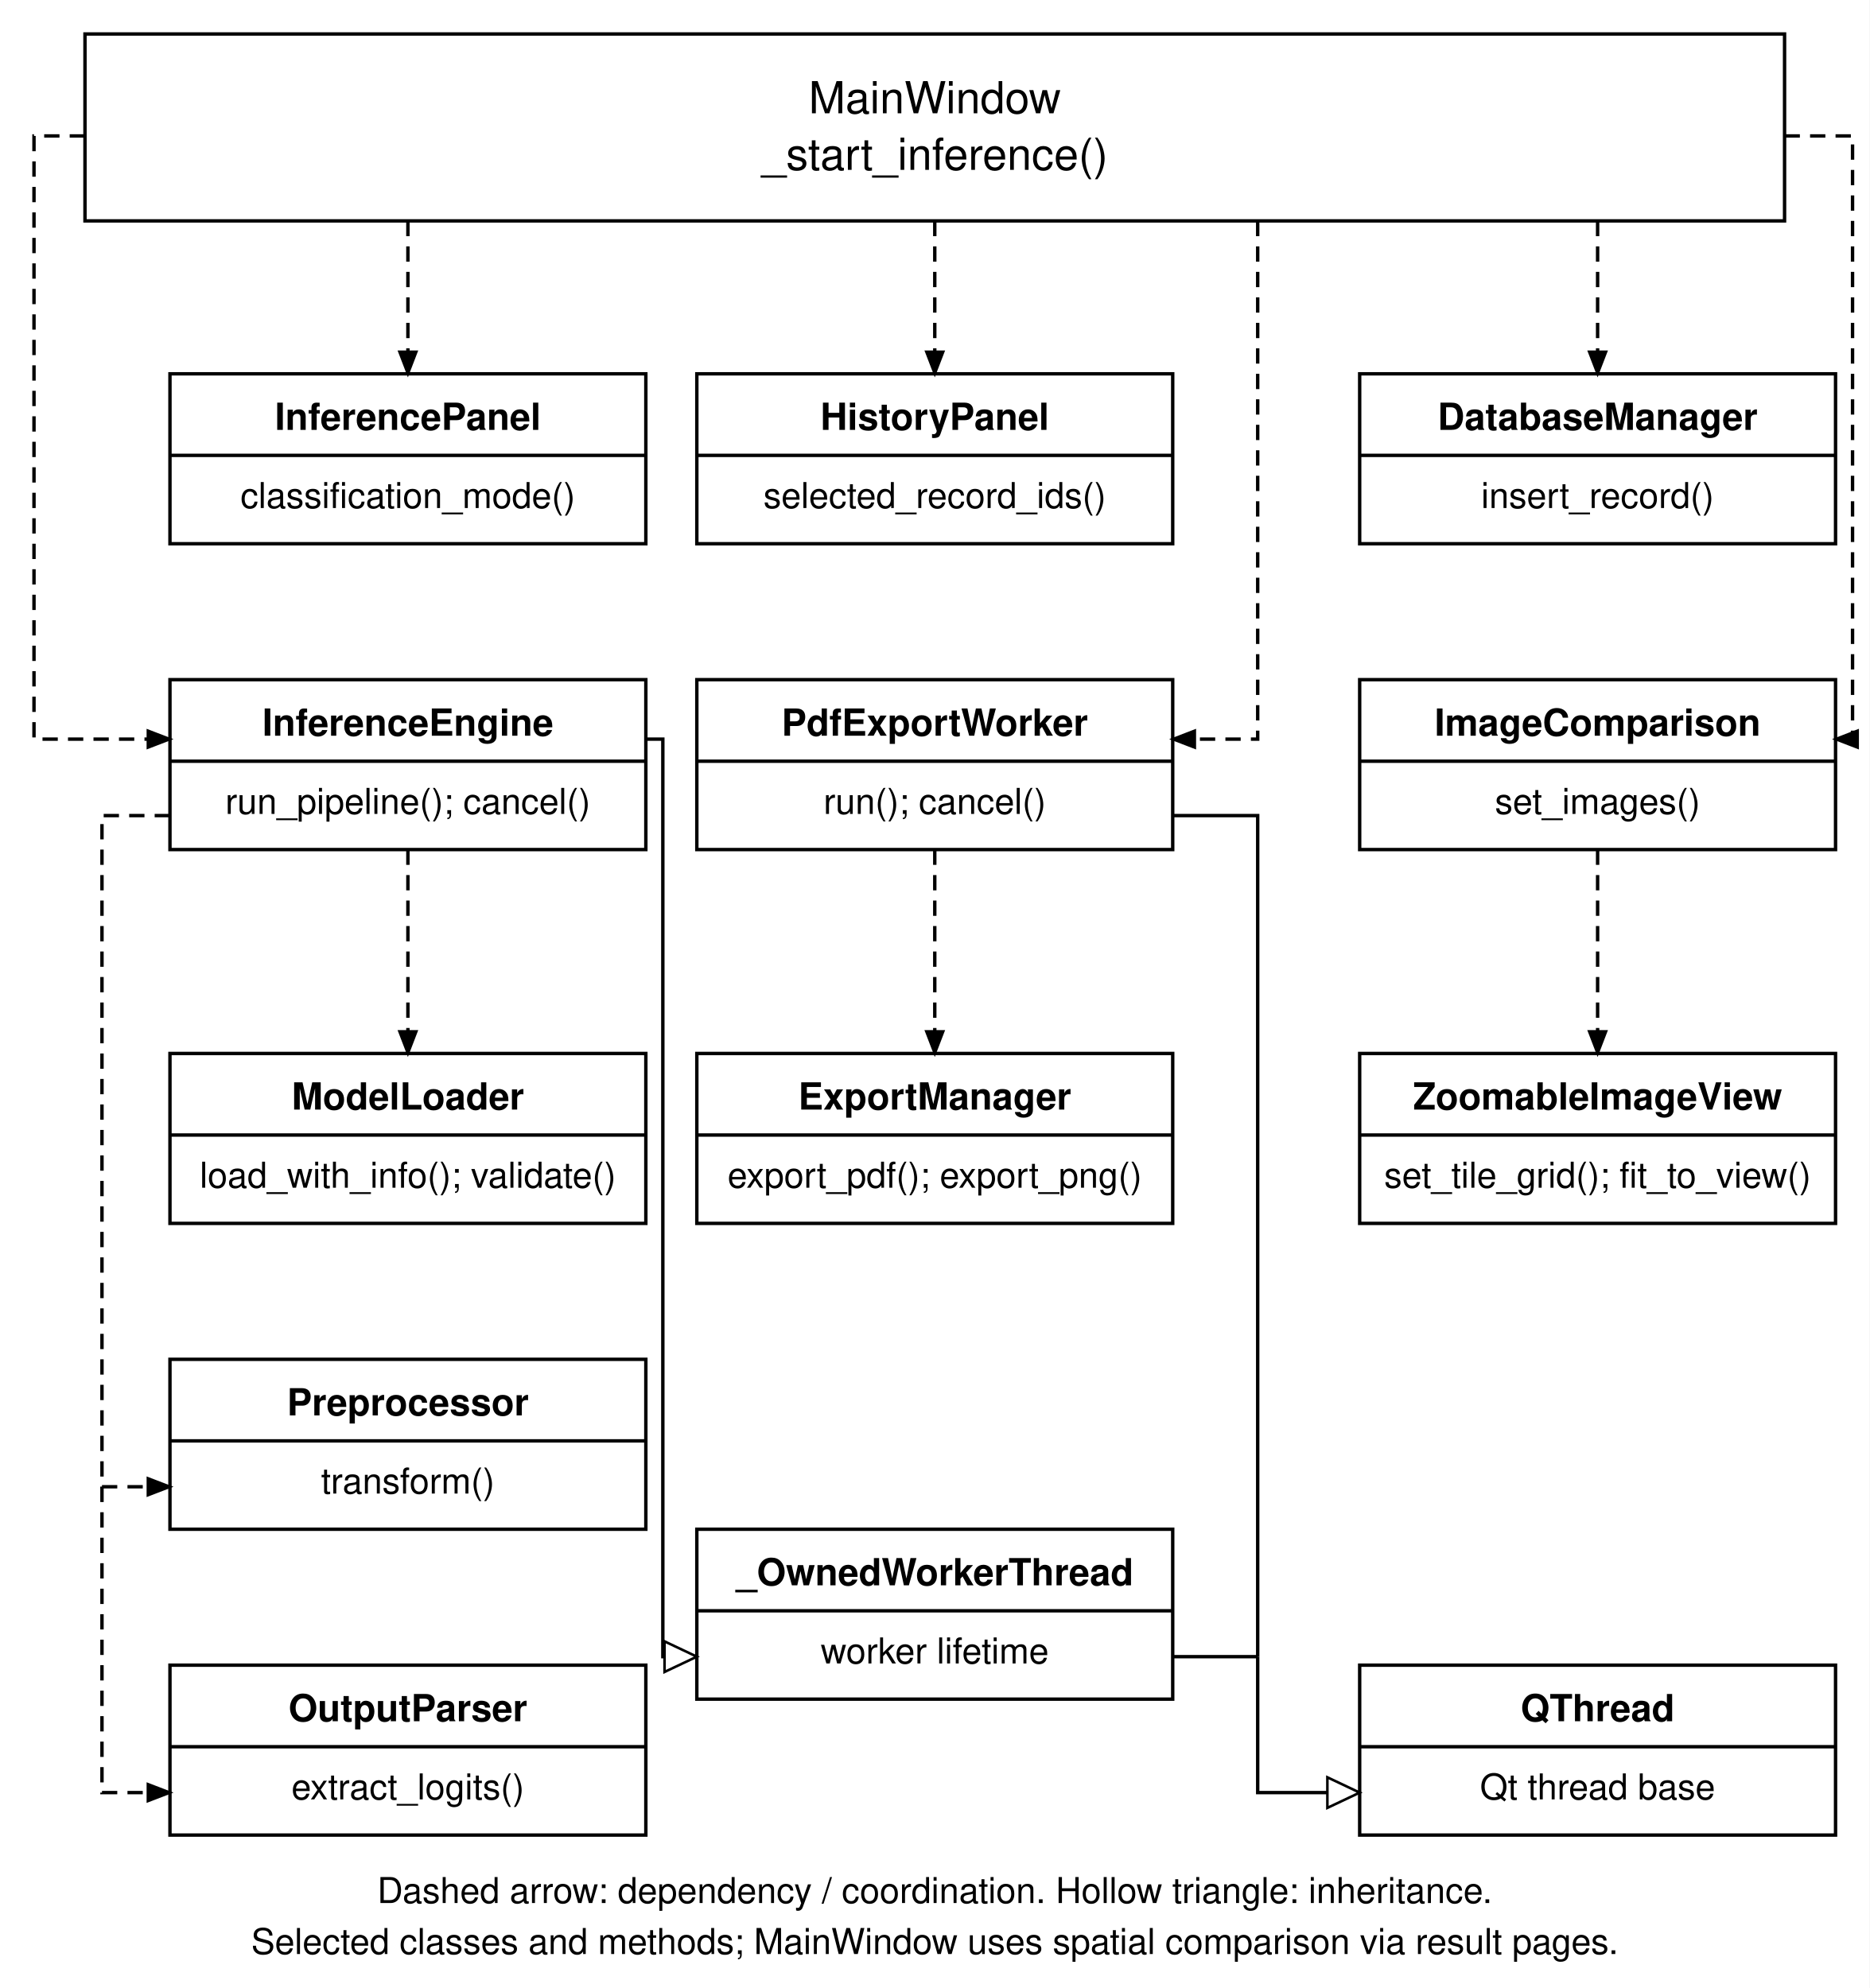
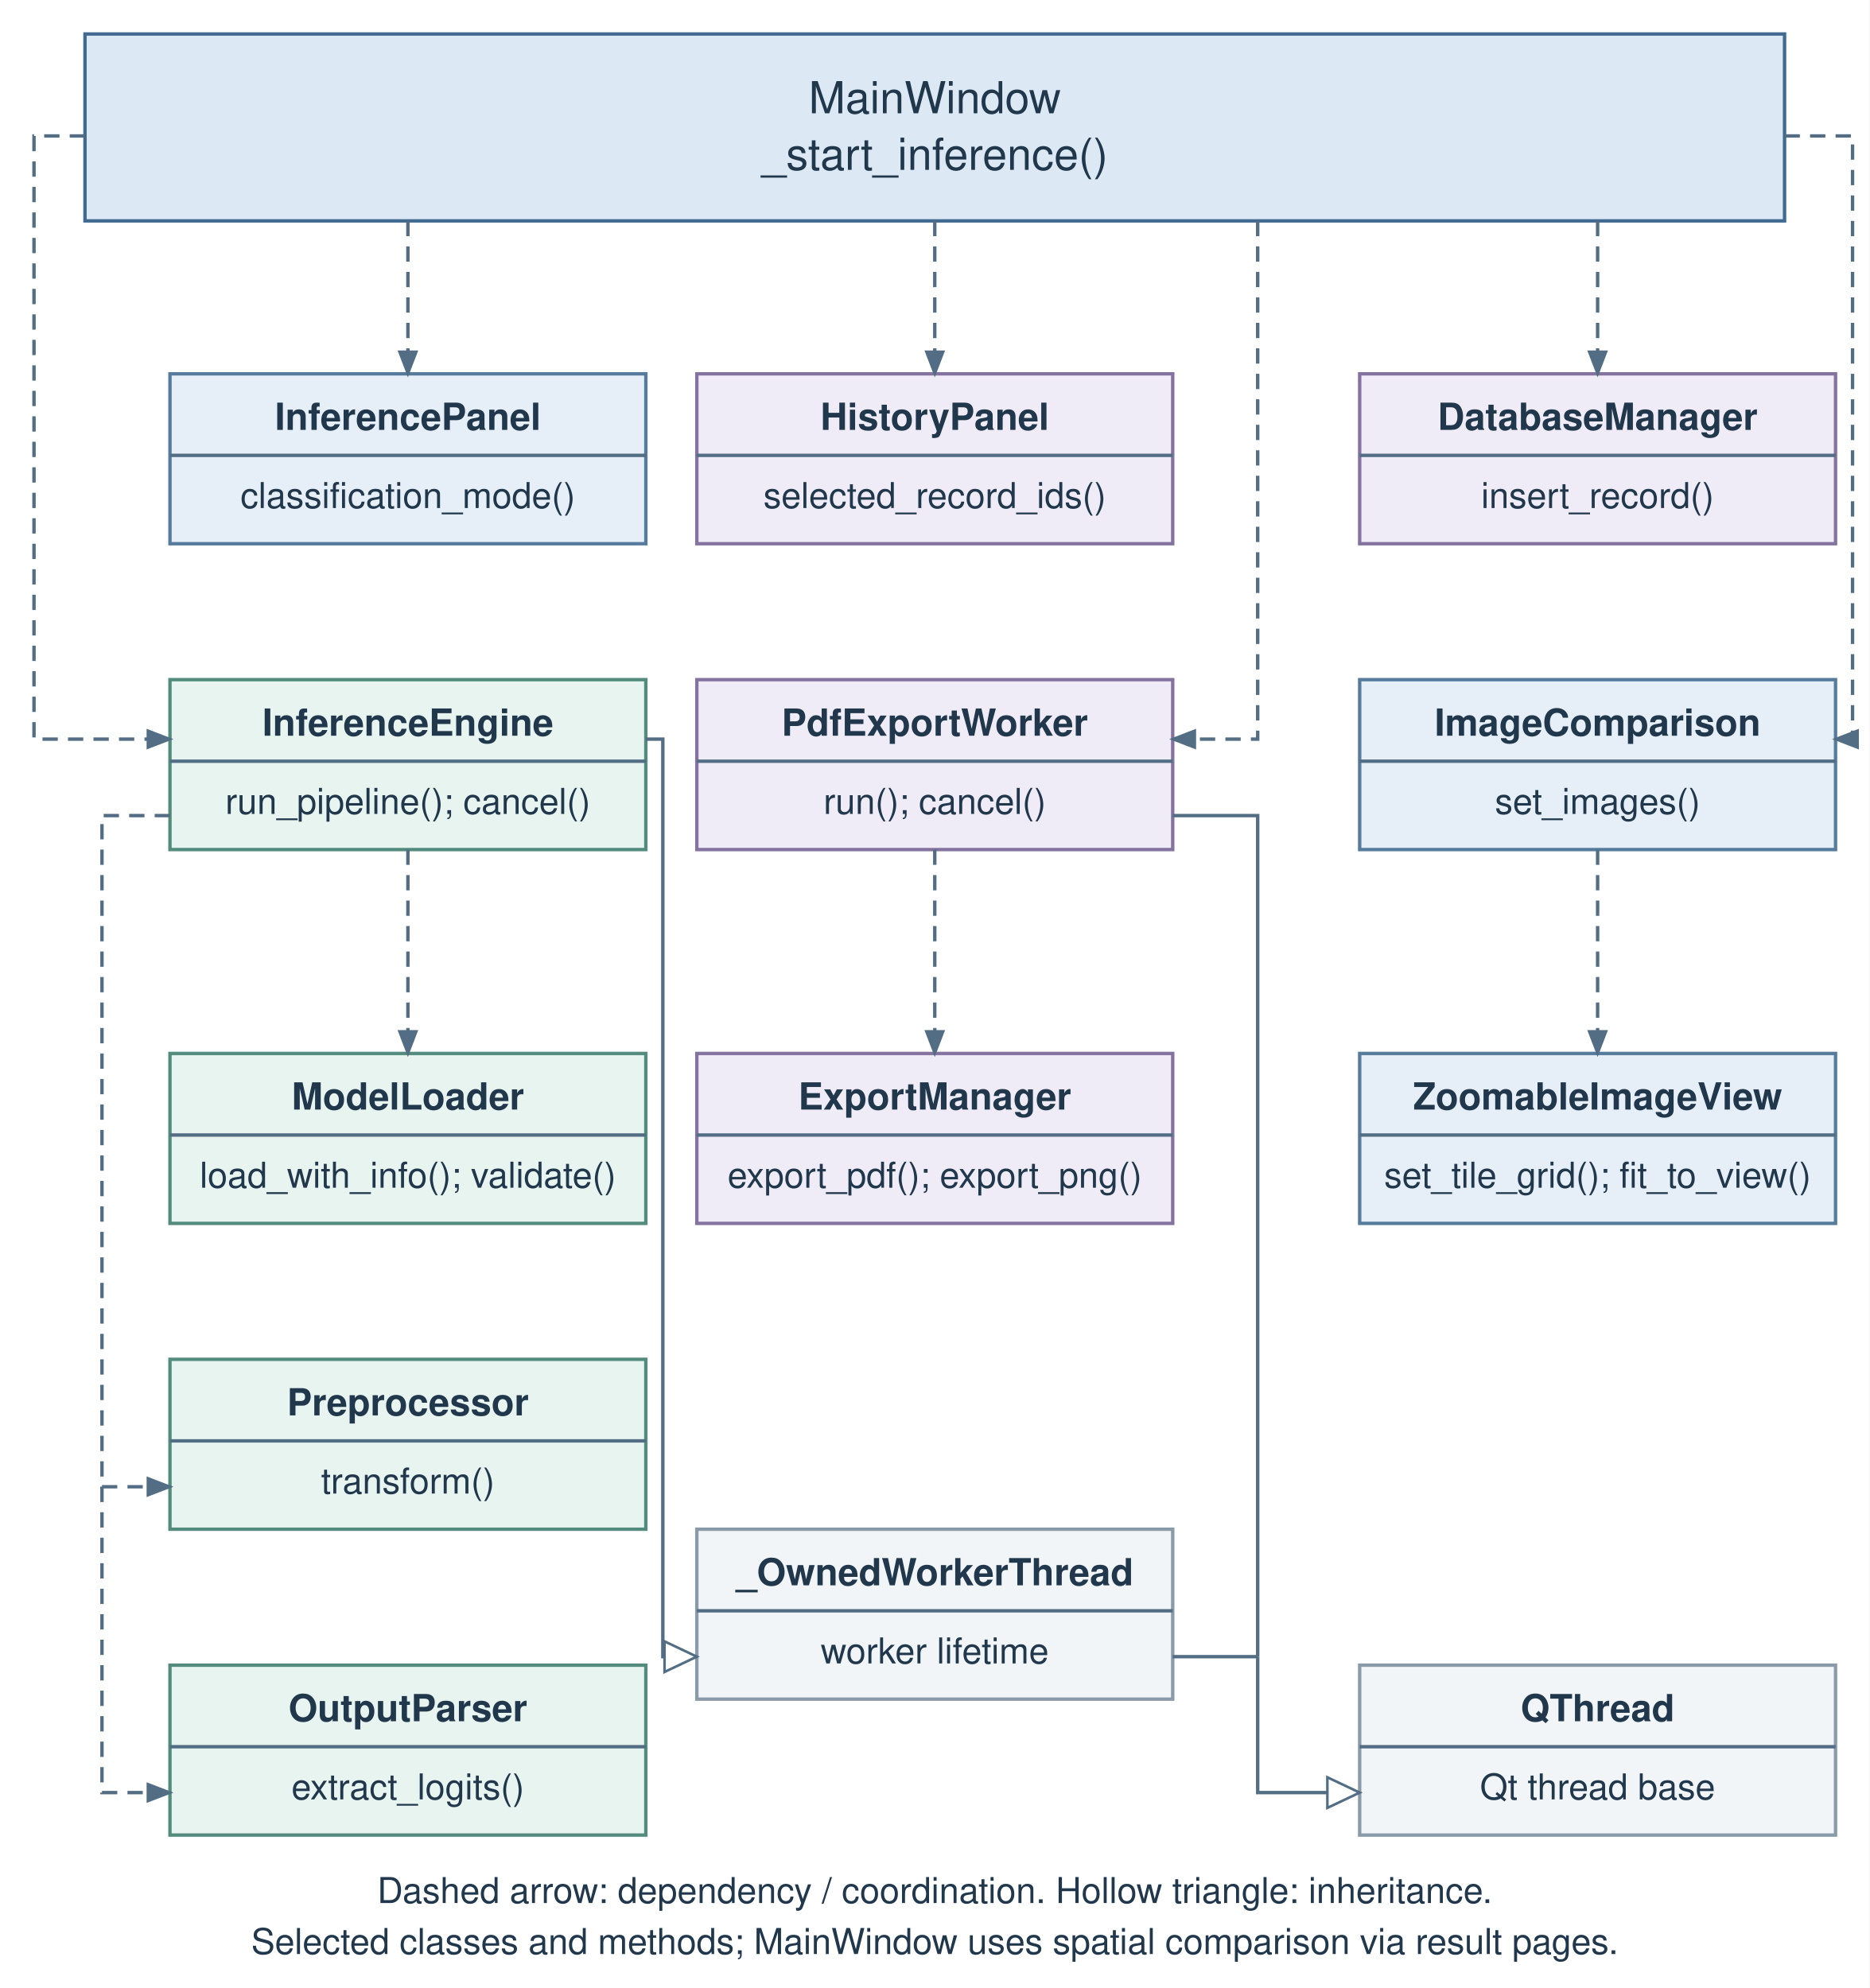
<svg xmlns="http://www.w3.org/2000/svg" width="1100" height="1170" viewBox="0 0 1100 1170">
  <rect width="100%" height="100%" fill="white" />
-   <rect x="50" y="20" width="1000" height="110" fill="white" stroke="black" stroke-width="2" />
-   <text x="550.0" y="66.68" text-anchor="middle" font-family="Helvetica,Arial,sans-serif" font-size="26" font-weight="normal" fill="black">MainWindow</text>
-   <text x="550.0" y="99.96" text-anchor="middle" font-family="Helvetica,Arial,sans-serif" font-size="26" font-weight="normal" fill="black">_start_inference()</text>
-   <rect x="100" y="220" width="280" height="100" fill="white" stroke="black" stroke-width="2" />
-   <text x="240" y="253" text-anchor="middle" font-family="Helvetica,Arial,sans-serif" font-size="22" font-weight="bold" fill="black">InferencePanel</text>
-   <text x="240" y="299" text-anchor="middle" font-family="Helvetica,Arial,sans-serif" font-size="21" font-weight="normal" fill="black">classification_mode()</text>
-   <polyline points="100,268 380,268" fill="none" stroke="black" stroke-width="2" />
-   <polyline points="240,130 240,220" fill="none" stroke="black" stroke-width="2" stroke-dasharray="9 6" />
-   <polygon points="240,220 235.0,207.0 245.0,207.0" fill="black" stroke="black" stroke-width="1.5" />
-   <rect x="410" y="220" width="280" height="100" fill="white" stroke="black" stroke-width="2" />
-   <text x="550" y="253" text-anchor="middle" font-family="Helvetica,Arial,sans-serif" font-size="22" font-weight="bold" fill="black">HistoryPanel</text>
-   <text x="550" y="299" text-anchor="middle" font-family="Helvetica,Arial,sans-serif" font-size="21" font-weight="normal" fill="black">selected_record_ids()</text>
-   <polyline points="410,268 690,268" fill="none" stroke="black" stroke-width="2" />
-   <polyline points="550,130 550,220" fill="none" stroke="black" stroke-width="2" stroke-dasharray="9 6" />
-   <polygon points="550,220 545.0,207.0 555.0,207.0" fill="black" stroke="black" stroke-width="1.5" />
-   <rect x="800" y="220" width="280" height="100" fill="white" stroke="black" stroke-width="2" />
-   <text x="940" y="253" text-anchor="middle" font-family="Helvetica,Arial,sans-serif" font-size="22" font-weight="bold" fill="black">DatabaseManager</text>
-   <text x="940" y="299" text-anchor="middle" font-family="Helvetica,Arial,sans-serif" font-size="21" font-weight="normal" fill="black">insert_record()</text>
-   <polyline points="800,268 1080,268" fill="none" stroke="black" stroke-width="2" />
-   <polyline points="940,130 940,220" fill="none" stroke="black" stroke-width="2" stroke-dasharray="9 6" />
-   <polygon points="940,220 935.0,207.0 945.0,207.0" fill="black" stroke="black" stroke-width="1.5" />
-   <rect x="100" y="400" width="280" height="100" fill="white" stroke="black" stroke-width="2" />
-   <text x="240" y="433" text-anchor="middle" font-family="Helvetica,Arial,sans-serif" font-size="22" font-weight="bold" fill="black">InferenceEngine</text>
-   <text x="240" y="479" text-anchor="middle" font-family="Helvetica,Arial,sans-serif" font-size="21" font-weight="normal" fill="black">run_pipeline(); cancel()</text>
-   <polyline points="100,448 380,448" fill="none" stroke="black" stroke-width="2" />
-   <rect x="410" y="400" width="280" height="100" fill="white" stroke="black" stroke-width="2" />
-   <text x="550" y="433" text-anchor="middle" font-family="Helvetica,Arial,sans-serif" font-size="22" font-weight="bold" fill="black">PdfExportWorker</text>
-   <text x="550" y="479" text-anchor="middle" font-family="Helvetica,Arial,sans-serif" font-size="21" font-weight="normal" fill="black">run(); cancel()</text>
-   <polyline points="410,448 690,448" fill="none" stroke="black" stroke-width="2" />
-   <rect x="800" y="400" width="280" height="100" fill="white" stroke="black" stroke-width="2" />
-   <text x="940" y="433" text-anchor="middle" font-family="Helvetica,Arial,sans-serif" font-size="22" font-weight="bold" fill="black">ImageComparison</text>
-   <text x="940" y="479" text-anchor="middle" font-family="Helvetica,Arial,sans-serif" font-size="21" font-weight="normal" fill="black">set_images()</text>
-   <polyline points="800,448 1080,448" fill="none" stroke="black" stroke-width="2" />
-   <polyline points="50,80 20,80 20,435 100,435" fill="none" stroke="black" stroke-width="2" stroke-dasharray="9 6" />
-   <polygon points="100,435 87.0,440.0 87.0,430.0" fill="black" stroke="black" stroke-width="1.5" />
-   <polyline points="740,130 740,435 690,435" fill="none" stroke="black" stroke-width="2" stroke-dasharray="9 6" />
-   <polygon points="690,435 703.0,430.0 703.0,440.0" fill="black" stroke="black" stroke-width="1.5" />
-   <polyline points="1050,80 1090,80 1090,435 1080,435" fill="none" stroke="black" stroke-width="2" stroke-dasharray="9 6" />
-   <polygon points="1080,435 1093.0,430.0 1093.0,440.0" fill="black" stroke="black" stroke-width="1.5" />
-   <rect x="100" y="620" width="280" height="100" fill="white" stroke="black" stroke-width="2" />
-   <text x="240" y="653" text-anchor="middle" font-family="Helvetica,Arial,sans-serif" font-size="22" font-weight="bold" fill="black">ModelLoader</text>
-   <text x="240" y="699" text-anchor="middle" font-family="Helvetica,Arial,sans-serif" font-size="21" font-weight="normal" fill="black">load_with_info(); validate()</text>
-   <polyline points="100,668 380,668" fill="none" stroke="black" stroke-width="2" />
-   <rect x="410" y="620" width="280" height="100" fill="white" stroke="black" stroke-width="2" />
-   <text x="550" y="653" text-anchor="middle" font-family="Helvetica,Arial,sans-serif" font-size="22" font-weight="bold" fill="black">ExportManager</text>
-   <text x="550" y="699" text-anchor="middle" font-family="Helvetica,Arial,sans-serif" font-size="21" font-weight="normal" fill="black">export_pdf(); export_png()</text>
-   <polyline points="410,668 690,668" fill="none" stroke="black" stroke-width="2" />
-   <rect x="800" y="620" width="280" height="100" fill="white" stroke="black" stroke-width="2" />
-   <text x="940" y="653" text-anchor="middle" font-family="Helvetica,Arial,sans-serif" font-size="22" font-weight="bold" fill="black">ZoomableImageView</text>
-   <text x="940" y="699" text-anchor="middle" font-family="Helvetica,Arial,sans-serif" font-size="21" font-weight="normal" fill="black">set_tile_grid(); fit_to_view()</text>
-   <polyline points="800,668 1080,668" fill="none" stroke="black" stroke-width="2" />
-   <polyline points="240,500 240,620" fill="none" stroke="black" stroke-width="2" stroke-dasharray="9 6" />
-   <polygon points="240,620 235.0,607.0 245.0,607.0" fill="black" stroke="black" stroke-width="1.5" />
-   <polyline points="550,500 550,620" fill="none" stroke="black" stroke-width="2" stroke-dasharray="9 6" />
-   <polygon points="550,620 545.0,607.0 555.0,607.0" fill="black" stroke="black" stroke-width="1.5" />
-   <polyline points="940,500 940,620" fill="none" stroke="black" stroke-width="2" stroke-dasharray="9 6" />
-   <polygon points="940,620 935.0,607.0 945.0,607.0" fill="black" stroke="black" stroke-width="1.5" />
-   <rect x="100" y="800" width="280" height="100" fill="white" stroke="black" stroke-width="2" />
-   <text x="240" y="833" text-anchor="middle" font-family="Helvetica,Arial,sans-serif" font-size="22" font-weight="bold" fill="black">Preprocessor</text>
-   <text x="240" y="879" text-anchor="middle" font-family="Helvetica,Arial,sans-serif" font-size="21" font-weight="normal" fill="black">transform()</text>
-   <polyline points="100,848 380,848" fill="none" stroke="black" stroke-width="2" />
-   <rect x="100" y="980" width="280" height="100" fill="white" stroke="black" stroke-width="2" />
-   <text x="240" y="1013" text-anchor="middle" font-family="Helvetica,Arial,sans-serif" font-size="22" font-weight="bold" fill="black">OutputParser</text>
-   <text x="240" y="1059" text-anchor="middle" font-family="Helvetica,Arial,sans-serif" font-size="21" font-weight="normal" fill="black">extract_logits()</text>
-   <polyline points="100,1028 380,1028" fill="none" stroke="black" stroke-width="2" />
-   <polyline points="100,480 60,480 60,875 100,875" fill="none" stroke="black" stroke-width="2" stroke-dasharray="9 6" />
-   <polygon points="100,875 87.0,880.0 87.0,870.0" fill="black" stroke="black" stroke-width="1.5" />
-   <polyline points="60,875 60,1055 100,1055" fill="none" stroke="black" stroke-width="2" stroke-dasharray="9 6" />
-   <polygon points="100,1055 87.0,1060.0 87.0,1050.0" fill="black" stroke="black" stroke-width="1.5" />
-   <rect x="410" y="900" width="280" height="100" fill="white" stroke="black" stroke-width="2" />
-   <text x="550" y="933" text-anchor="middle" font-family="Helvetica,Arial,sans-serif" font-size="22" font-weight="bold" fill="black">_OwnedWorkerThread</text>
-   <text x="550" y="979" text-anchor="middle" font-family="Helvetica,Arial,sans-serif" font-size="21" font-weight="normal" fill="black">worker lifetime</text>
-   <polyline points="410,948 690,948" fill="none" stroke="black" stroke-width="2" />
-   <rect x="800" y="980" width="280" height="100" fill="white" stroke="black" stroke-width="2" />
-   <text x="940" y="1013" text-anchor="middle" font-family="Helvetica,Arial,sans-serif" font-size="22" font-weight="bold" fill="black">QThread</text>
-   <text x="940" y="1059" text-anchor="middle" font-family="Helvetica,Arial,sans-serif" font-size="21" font-weight="normal" fill="black">Qt thread base</text>
-   <polyline points="800,1028 1080,1028" fill="none" stroke="black" stroke-width="2" />
-   <polyline points="380,435 390,435 390,975 410,975" fill="none" stroke="black" stroke-width="2" />
-   <polygon points="410,975 391.0,984.0 391.0,966.0" fill="white" stroke="black" stroke-width="1.5" />
-   <polyline points="690,480 740,480 740,975" fill="none" stroke="black" stroke-width="2" />
-   <polyline points="690,975 740,975" fill="none" stroke="black" stroke-width="2" />
-   <polyline points="740,975 740,1055 800,1055" fill="none" stroke="black" stroke-width="2" />
-   <polygon points="800,1055 781.0,1064.0 781.0,1046.0" fill="white" stroke="black" stroke-width="1.5" />
-   <text x="550" y="1120" text-anchor="middle" font-family="Helvetica,Arial,sans-serif" font-size="21" font-weight="normal" fill="black">Dashed arrow: dependency / coordination. Hollow triangle: inheritance.</text>
-   <text x="550" y="1150" text-anchor="middle" font-family="Helvetica,Arial,sans-serif" font-size="21" font-weight="normal" fill="black">Selected classes and methods; MainWindow uses spatial comparison via result pages.</text>
+   <rect x="50" y="20" width="1000" height="110" fill="#DCE9F5" stroke="#416A91" stroke-width="2" />
+   <text x="550.0" y="66.68" text-anchor="middle" font-family="Helvetica,Arial,sans-serif" font-size="26" font-weight="normal" fill="#20374C">MainWindow</text>
+   <text x="550.0" y="99.96" text-anchor="middle" font-family="Helvetica,Arial,sans-serif" font-size="26" font-weight="normal" fill="#20374C">_start_inference()</text>
+   <rect x="100" y="220" width="280" height="100" fill="#E6EFF8" stroke="#567B9D" stroke-width="2" />
+   <text x="240" y="253" text-anchor="middle" font-family="Helvetica,Arial,sans-serif" font-size="22" font-weight="bold" fill="#20374C">InferencePanel</text>
+   <text x="240" y="299" text-anchor="middle" font-family="Helvetica,Arial,sans-serif" font-size="21" font-weight="normal" fill="#20374C">classification_mode()</text>
+   <polyline points="100,268 380,268" fill="none" stroke="#526D84" stroke-width="2" />
+   <polyline points="240,130 240,220" fill="none" stroke="#526D84" stroke-width="2" stroke-dasharray="9 6" />
+   <polygon points="240,220 235.0,207.0 245.0,207.0" fill="#526D84" stroke="#526D84" stroke-width="1.5" />
+   <rect x="410" y="220" width="280" height="100" fill="#F0ECF7" stroke="#84739F" stroke-width="2" />
+   <text x="550" y="253" text-anchor="middle" font-family="Helvetica,Arial,sans-serif" font-size="22" font-weight="bold" fill="#20374C">HistoryPanel</text>
+   <text x="550" y="299" text-anchor="middle" font-family="Helvetica,Arial,sans-serif" font-size="21" font-weight="normal" fill="#20374C">selected_record_ids()</text>
+   <polyline points="410,268 690,268" fill="none" stroke="#526D84" stroke-width="2" />
+   <polyline points="550,130 550,220" fill="none" stroke="#526D84" stroke-width="2" stroke-dasharray="9 6" />
+   <polygon points="550,220 545.0,207.0 555.0,207.0" fill="#526D84" stroke="#526D84" stroke-width="1.5" />
+   <rect x="800" y="220" width="280" height="100" fill="#F0ECF7" stroke="#84739F" stroke-width="2" />
+   <text x="940" y="253" text-anchor="middle" font-family="Helvetica,Arial,sans-serif" font-size="22" font-weight="bold" fill="#20374C">DatabaseManager</text>
+   <text x="940" y="299" text-anchor="middle" font-family="Helvetica,Arial,sans-serif" font-size="21" font-weight="normal" fill="#20374C">insert_record()</text>
+   <polyline points="800,268 1080,268" fill="none" stroke="#526D84" stroke-width="2" />
+   <polyline points="940,130 940,220" fill="none" stroke="#526D84" stroke-width="2" stroke-dasharray="9 6" />
+   <polygon points="940,220 935.0,207.0 945.0,207.0" fill="#526D84" stroke="#526D84" stroke-width="1.5" />
+   <rect x="100" y="400" width="280" height="100" fill="#E8F4F0" stroke="#538C7D" stroke-width="2" />
+   <text x="240" y="433" text-anchor="middle" font-family="Helvetica,Arial,sans-serif" font-size="22" font-weight="bold" fill="#20374C">InferenceEngine</text>
+   <text x="240" y="479" text-anchor="middle" font-family="Helvetica,Arial,sans-serif" font-size="21" font-weight="normal" fill="#20374C">run_pipeline(); cancel()</text>
+   <polyline points="100,448 380,448" fill="none" stroke="#526D84" stroke-width="2" />
+   <rect x="410" y="400" width="280" height="100" fill="#F0ECF7" stroke="#84739F" stroke-width="2" />
+   <text x="550" y="433" text-anchor="middle" font-family="Helvetica,Arial,sans-serif" font-size="22" font-weight="bold" fill="#20374C">PdfExportWorker</text>
+   <text x="550" y="479" text-anchor="middle" font-family="Helvetica,Arial,sans-serif" font-size="21" font-weight="normal" fill="#20374C">run(); cancel()</text>
+   <polyline points="410,448 690,448" fill="none" stroke="#526D84" stroke-width="2" />
+   <rect x="800" y="400" width="280" height="100" fill="#E6EFF8" stroke="#567B9D" stroke-width="2" />
+   <text x="940" y="433" text-anchor="middle" font-family="Helvetica,Arial,sans-serif" font-size="22" font-weight="bold" fill="#20374C">ImageComparison</text>
+   <text x="940" y="479" text-anchor="middle" font-family="Helvetica,Arial,sans-serif" font-size="21" font-weight="normal" fill="#20374C">set_images()</text>
+   <polyline points="800,448 1080,448" fill="none" stroke="#526D84" stroke-width="2" />
+   <polyline points="50,80 20,80 20,435 100,435" fill="none" stroke="#526D84" stroke-width="2" stroke-dasharray="9 6" />
+   <polygon points="100,435 87.0,440.0 87.0,430.0" fill="#526D84" stroke="#526D84" stroke-width="1.5" />
+   <polyline points="740,130 740,435 690,435" fill="none" stroke="#526D84" stroke-width="2" stroke-dasharray="9 6" />
+   <polygon points="690,435 703.0,430.0 703.0,440.0" fill="#526D84" stroke="#526D84" stroke-width="1.5" />
+   <polyline points="1050,80 1090,80 1090,435 1080,435" fill="none" stroke="#526D84" stroke-width="2" stroke-dasharray="9 6" />
+   <polygon points="1080,435 1093.0,430.0 1093.0,440.0" fill="#526D84" stroke="#526D84" stroke-width="1.5" />
+   <rect x="100" y="620" width="280" height="100" fill="#E8F4F0" stroke="#538C7D" stroke-width="2" />
+   <text x="240" y="653" text-anchor="middle" font-family="Helvetica,Arial,sans-serif" font-size="22" font-weight="bold" fill="#20374C">ModelLoader</text>
+   <text x="240" y="699" text-anchor="middle" font-family="Helvetica,Arial,sans-serif" font-size="21" font-weight="normal" fill="#20374C">load_with_info(); validate()</text>
+   <polyline points="100,668 380,668" fill="none" stroke="#526D84" stroke-width="2" />
+   <rect x="410" y="620" width="280" height="100" fill="#F0ECF7" stroke="#84739F" stroke-width="2" />
+   <text x="550" y="653" text-anchor="middle" font-family="Helvetica,Arial,sans-serif" font-size="22" font-weight="bold" fill="#20374C">ExportManager</text>
+   <text x="550" y="699" text-anchor="middle" font-family="Helvetica,Arial,sans-serif" font-size="21" font-weight="normal" fill="#20374C">export_pdf(); export_png()</text>
+   <polyline points="410,668 690,668" fill="none" stroke="#526D84" stroke-width="2" />
+   <rect x="800" y="620" width="280" height="100" fill="#E6EFF8" stroke="#567B9D" stroke-width="2" />
+   <text x="940" y="653" text-anchor="middle" font-family="Helvetica,Arial,sans-serif" font-size="22" font-weight="bold" fill="#20374C">ZoomableImageView</text>
+   <text x="940" y="699" text-anchor="middle" font-family="Helvetica,Arial,sans-serif" font-size="21" font-weight="normal" fill="#20374C">set_tile_grid(); fit_to_view()</text>
+   <polyline points="800,668 1080,668" fill="none" stroke="#526D84" stroke-width="2" />
+   <polyline points="240,500 240,620" fill="none" stroke="#526D84" stroke-width="2" stroke-dasharray="9 6" />
+   <polygon points="240,620 235.0,607.0 245.0,607.0" fill="#526D84" stroke="#526D84" stroke-width="1.5" />
+   <polyline points="550,500 550,620" fill="none" stroke="#526D84" stroke-width="2" stroke-dasharray="9 6" />
+   <polygon points="550,620 545.0,607.0 555.0,607.0" fill="#526D84" stroke="#526D84" stroke-width="1.5" />
+   <polyline points="940,500 940,620" fill="none" stroke="#526D84" stroke-width="2" stroke-dasharray="9 6" />
+   <polygon points="940,620 935.0,607.0 945.0,607.0" fill="#526D84" stroke="#526D84" stroke-width="1.5" />
+   <rect x="100" y="800" width="280" height="100" fill="#E8F4F0" stroke="#538C7D" stroke-width="2" />
+   <text x="240" y="833" text-anchor="middle" font-family="Helvetica,Arial,sans-serif" font-size="22" font-weight="bold" fill="#20374C">Preprocessor</text>
+   <text x="240" y="879" text-anchor="middle" font-family="Helvetica,Arial,sans-serif" font-size="21" font-weight="normal" fill="#20374C">transform()</text>
+   <polyline points="100,848 380,848" fill="none" stroke="#526D84" stroke-width="2" />
+   <rect x="100" y="980" width="280" height="100" fill="#E8F4F0" stroke="#538C7D" stroke-width="2" />
+   <text x="240" y="1013" text-anchor="middle" font-family="Helvetica,Arial,sans-serif" font-size="22" font-weight="bold" fill="#20374C">OutputParser</text>
+   <text x="240" y="1059" text-anchor="middle" font-family="Helvetica,Arial,sans-serif" font-size="21" font-weight="normal" fill="#20374C">extract_logits()</text>
+   <polyline points="100,1028 380,1028" fill="none" stroke="#526D84" stroke-width="2" />
+   <polyline points="100,480 60,480 60,875 100,875" fill="none" stroke="#526D84" stroke-width="2" stroke-dasharray="9 6" />
+   <polygon points="100,875 87.0,880.0 87.0,870.0" fill="#526D84" stroke="#526D84" stroke-width="1.5" />
+   <polyline points="60,875 60,1055 100,1055" fill="none" stroke="#526D84" stroke-width="2" stroke-dasharray="9 6" />
+   <polygon points="100,1055 87.0,1060.0 87.0,1050.0" fill="#526D84" stroke="#526D84" stroke-width="1.5" />
+   <rect x="410" y="900" width="280" height="100" fill="#F2F5F7" stroke="#899BA9" stroke-width="2" />
+   <text x="550" y="933" text-anchor="middle" font-family="Helvetica,Arial,sans-serif" font-size="22" font-weight="bold" fill="#20374C">_OwnedWorkerThread</text>
+   <text x="550" y="979" text-anchor="middle" font-family="Helvetica,Arial,sans-serif" font-size="21" font-weight="normal" fill="#20374C">worker lifetime</text>
+   <polyline points="410,948 690,948" fill="none" stroke="#526D84" stroke-width="2" />
+   <rect x="800" y="980" width="280" height="100" fill="#F2F5F7" stroke="#899BA9" stroke-width="2" />
+   <text x="940" y="1013" text-anchor="middle" font-family="Helvetica,Arial,sans-serif" font-size="22" font-weight="bold" fill="#20374C">QThread</text>
+   <text x="940" y="1059" text-anchor="middle" font-family="Helvetica,Arial,sans-serif" font-size="21" font-weight="normal" fill="#20374C">Qt thread base</text>
+   <polyline points="800,1028 1080,1028" fill="none" stroke="#526D84" stroke-width="2" />
+   <polyline points="380,435 390,435 390,975 410,975" fill="none" stroke="#526D84" stroke-width="2" />
+   <polygon points="410,975 391.0,984.0 391.0,966.0" fill="white" stroke="#526D84" stroke-width="1.5" />
+   <polyline points="690,480 740,480 740,975" fill="none" stroke="#526D84" stroke-width="2" />
+   <polyline points="690,975 740,975" fill="none" stroke="#526D84" stroke-width="2" />
+   <polyline points="740,975 740,1055 800,1055" fill="none" stroke="#526D84" stroke-width="2" />
+   <polygon points="800,1055 781.0,1064.0 781.0,1046.0" fill="white" stroke="#526D84" stroke-width="1.5" />
+   <text x="550" y="1120" text-anchor="middle" font-family="Helvetica,Arial,sans-serif" font-size="21" font-weight="normal" fill="#20374C">Dashed arrow: dependency / coordination. Hollow triangle: inheritance.</text>
+   <text x="550" y="1150" text-anchor="middle" font-family="Helvetica,Arial,sans-serif" font-size="21" font-weight="normal" fill="#20374C">Selected classes and methods; MainWindow uses spatial comparison via result pages.</text>
</svg>
